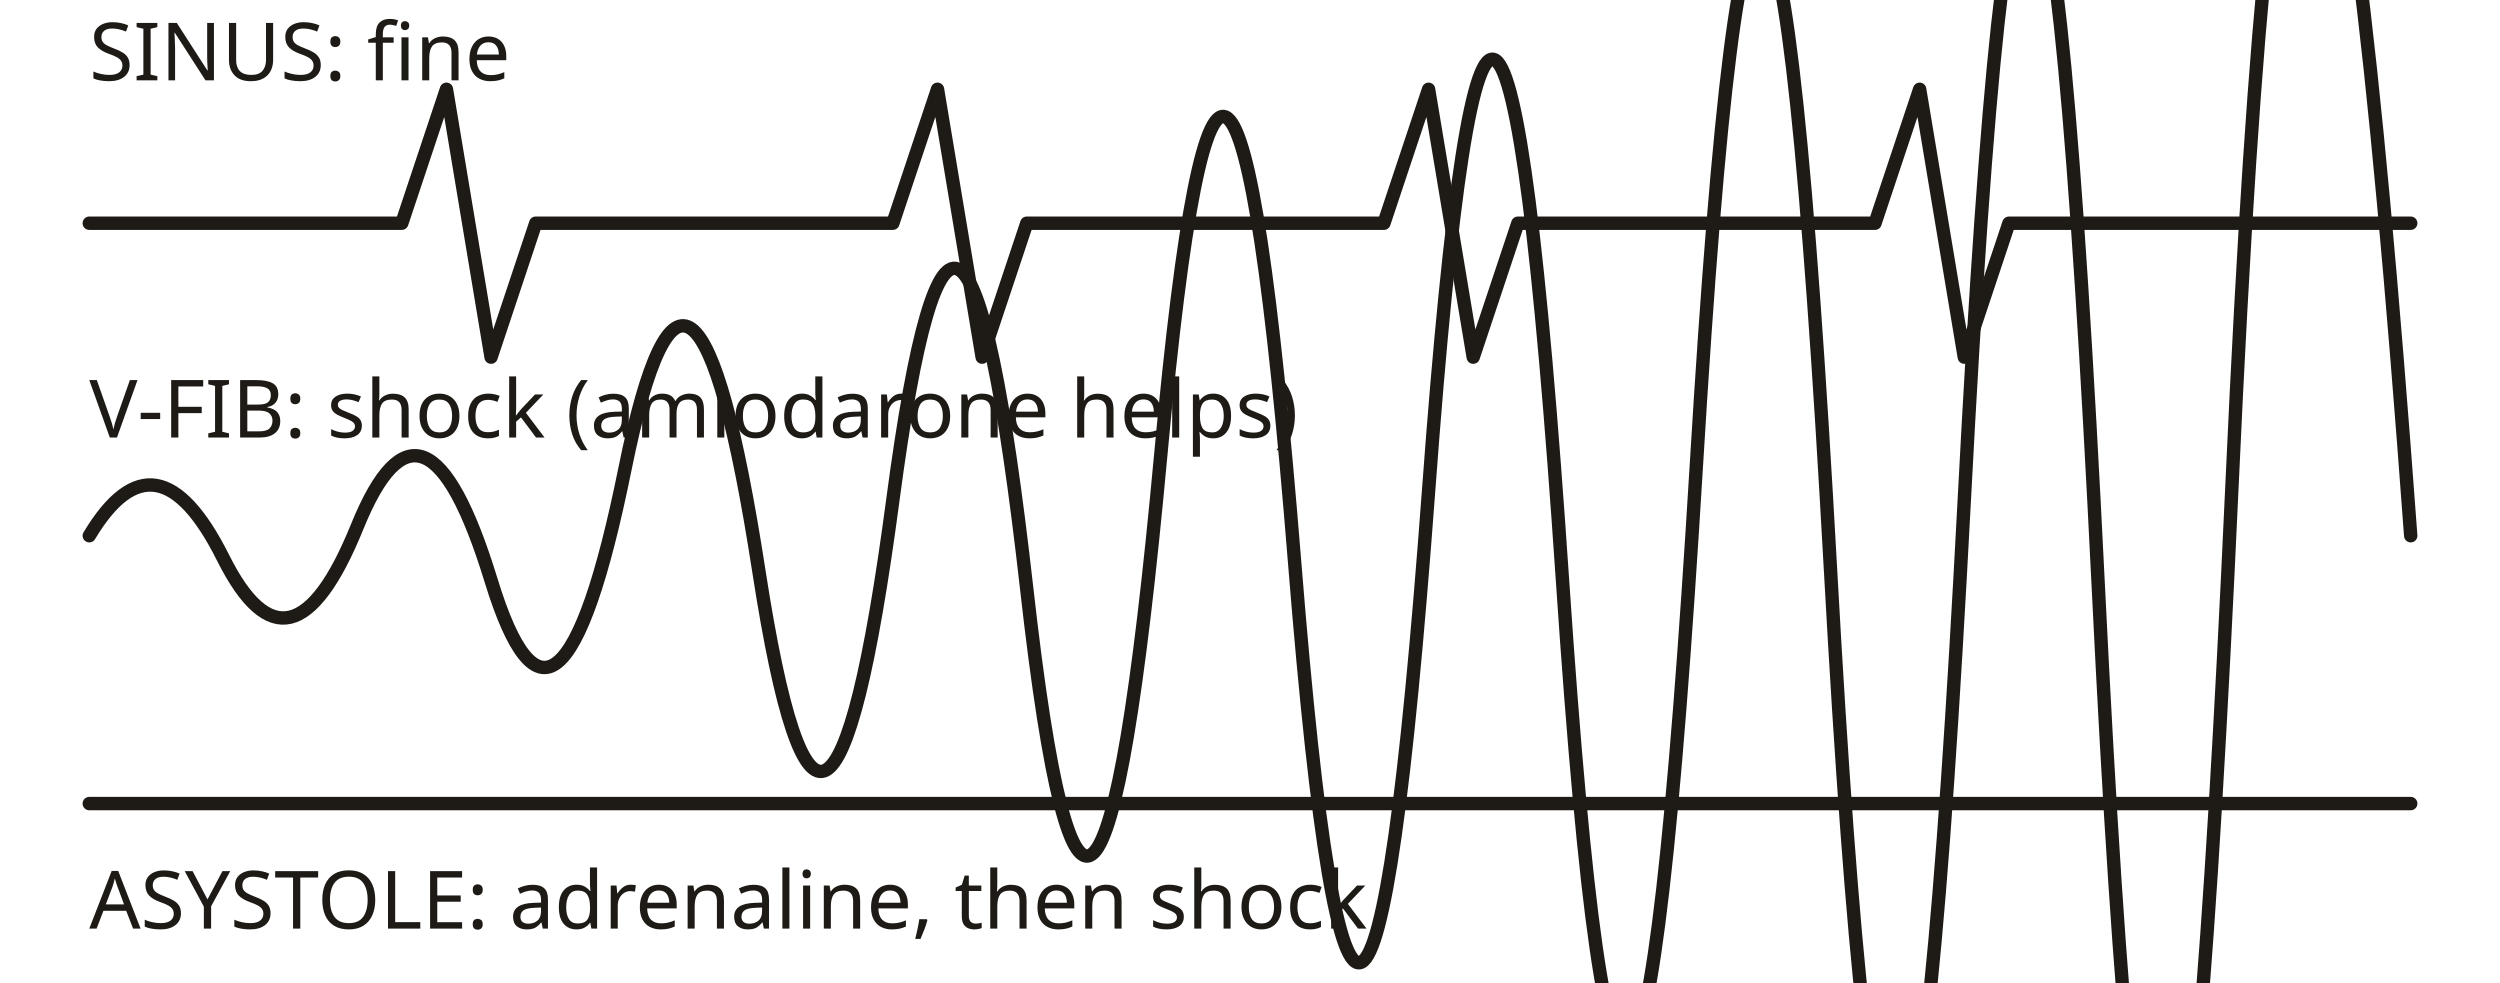
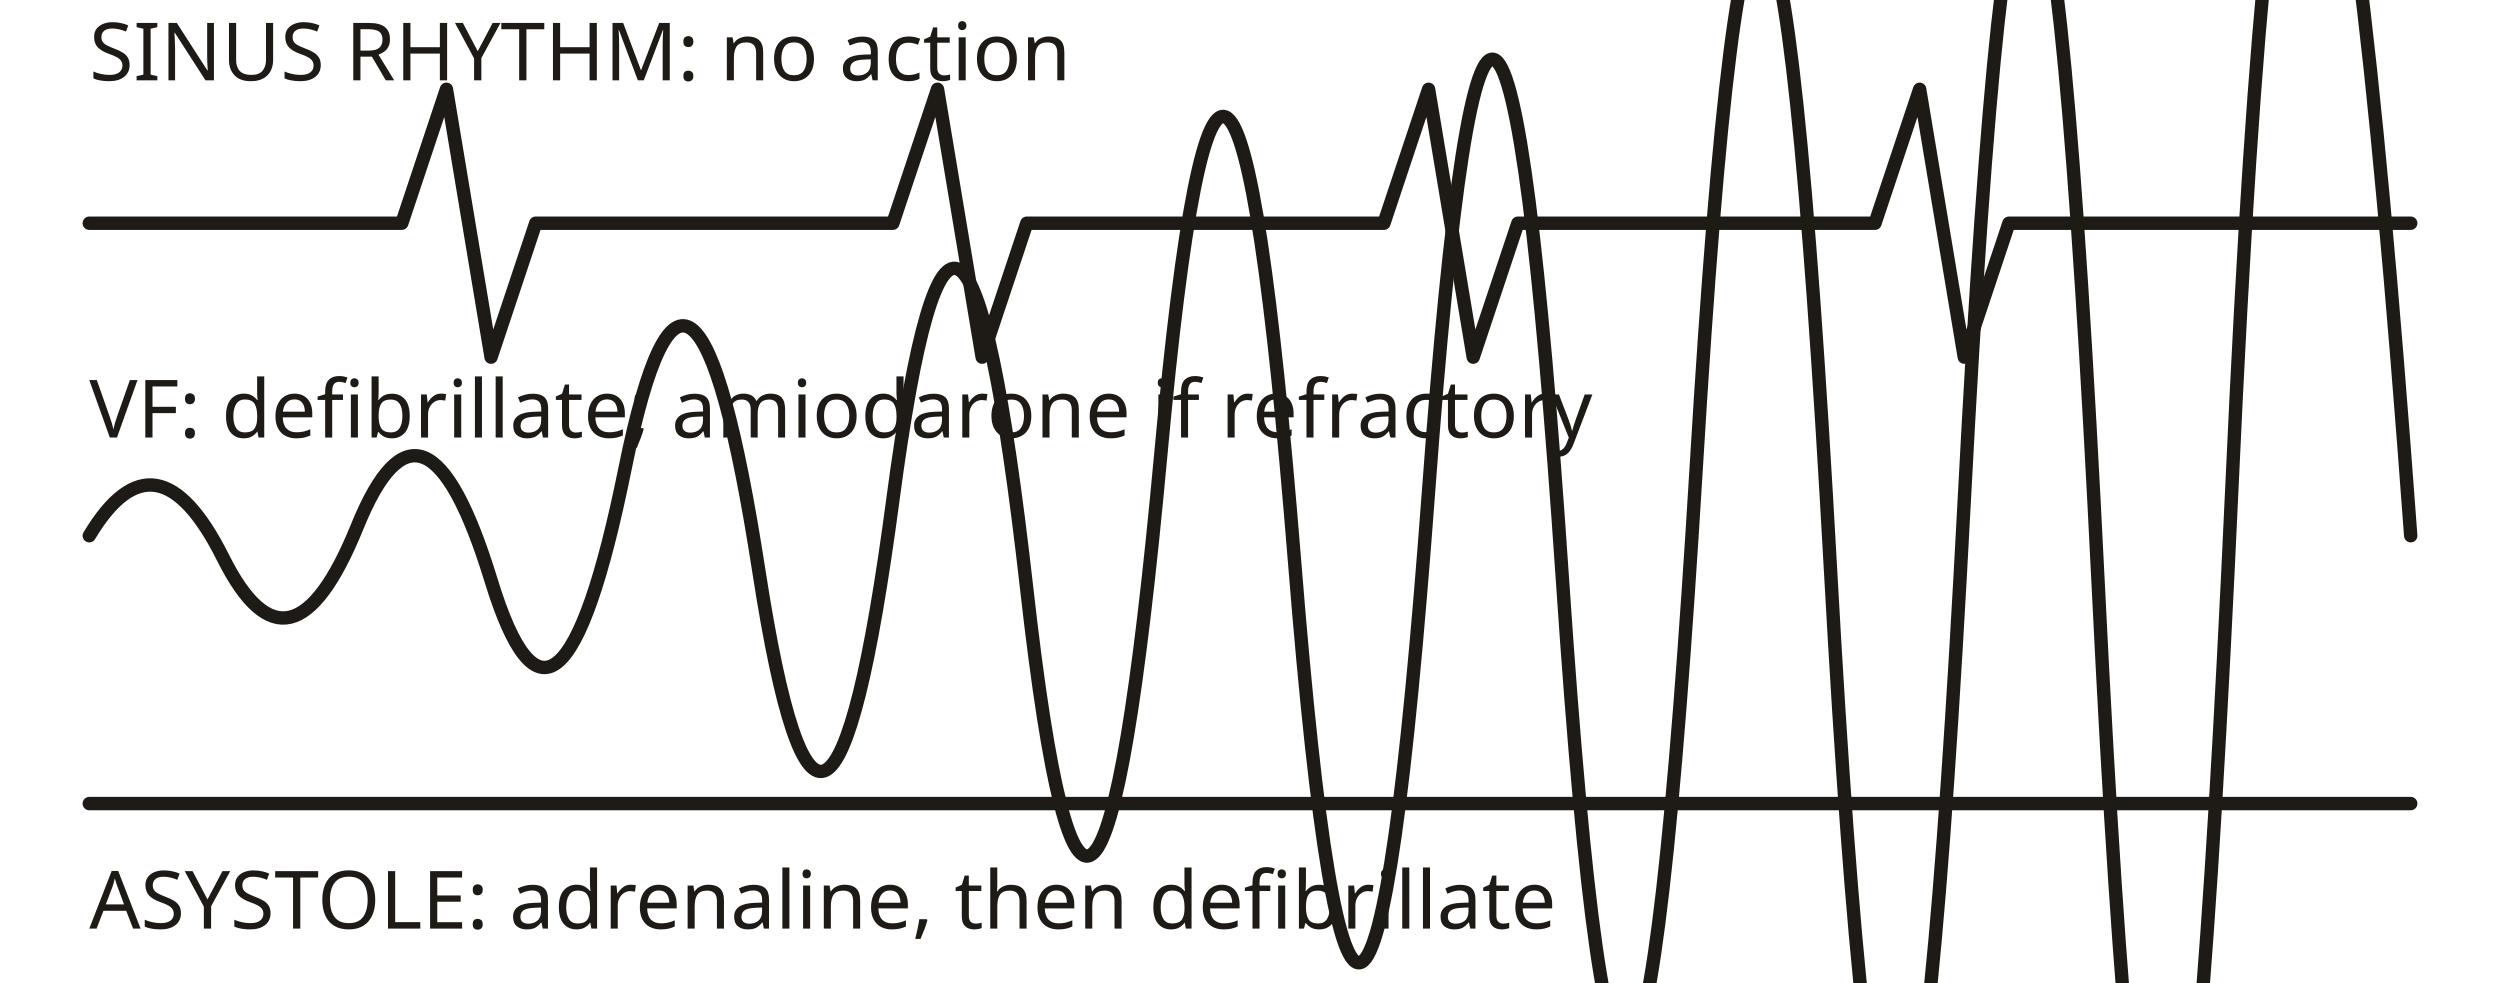
<svg xmlns="http://www.w3.org/2000/svg" width="560" height="220" viewBox="0 0 560 220">
  <g stroke="#1e1a16" fill="none" stroke-width="3" stroke-linecap="round" stroke-linejoin="round">
    <path d="M20 50 L90 50 L100 20 L110 80 L120 50 L200 50 L210 20 L220 80 L230 50 L310 50 L320 20 L330 80 L340 50 L420 50 L430 20 L440 80 L450 50 L540 50" />
    <path d="M20 120 Q35 95 50 125 T80 118 T110 130 T140 105 T170 128 T200 112 T230 132 T260 102 T290 126 T320 110 T350 130 T380 104 T410 127 T440 112 T470 131 T500 108 T540 120" />
    <path d="M20 180 L540 180" />
  </g>
  <g font-family="sans-serif" font-size="18" fill="#1e1a16">
-     <text x="20" y="18">SINUS: fine</text>
-     <text x="20" y="98">V-FIB: shock (amiodarone helps)</text>
-     <text x="20" y="208">ASYSTOLE: adrenaline, then shock</text>
+     <text x="20" y="18">SINUS RHYTHM: no action</text>
+     <text x="20" y="98">VF: defibrillate; amiodarone if refractory</text>
+     <text x="20" y="208">ASYSTOLE: adrenaline, then defibrillate</text>
  </g>
</svg>
